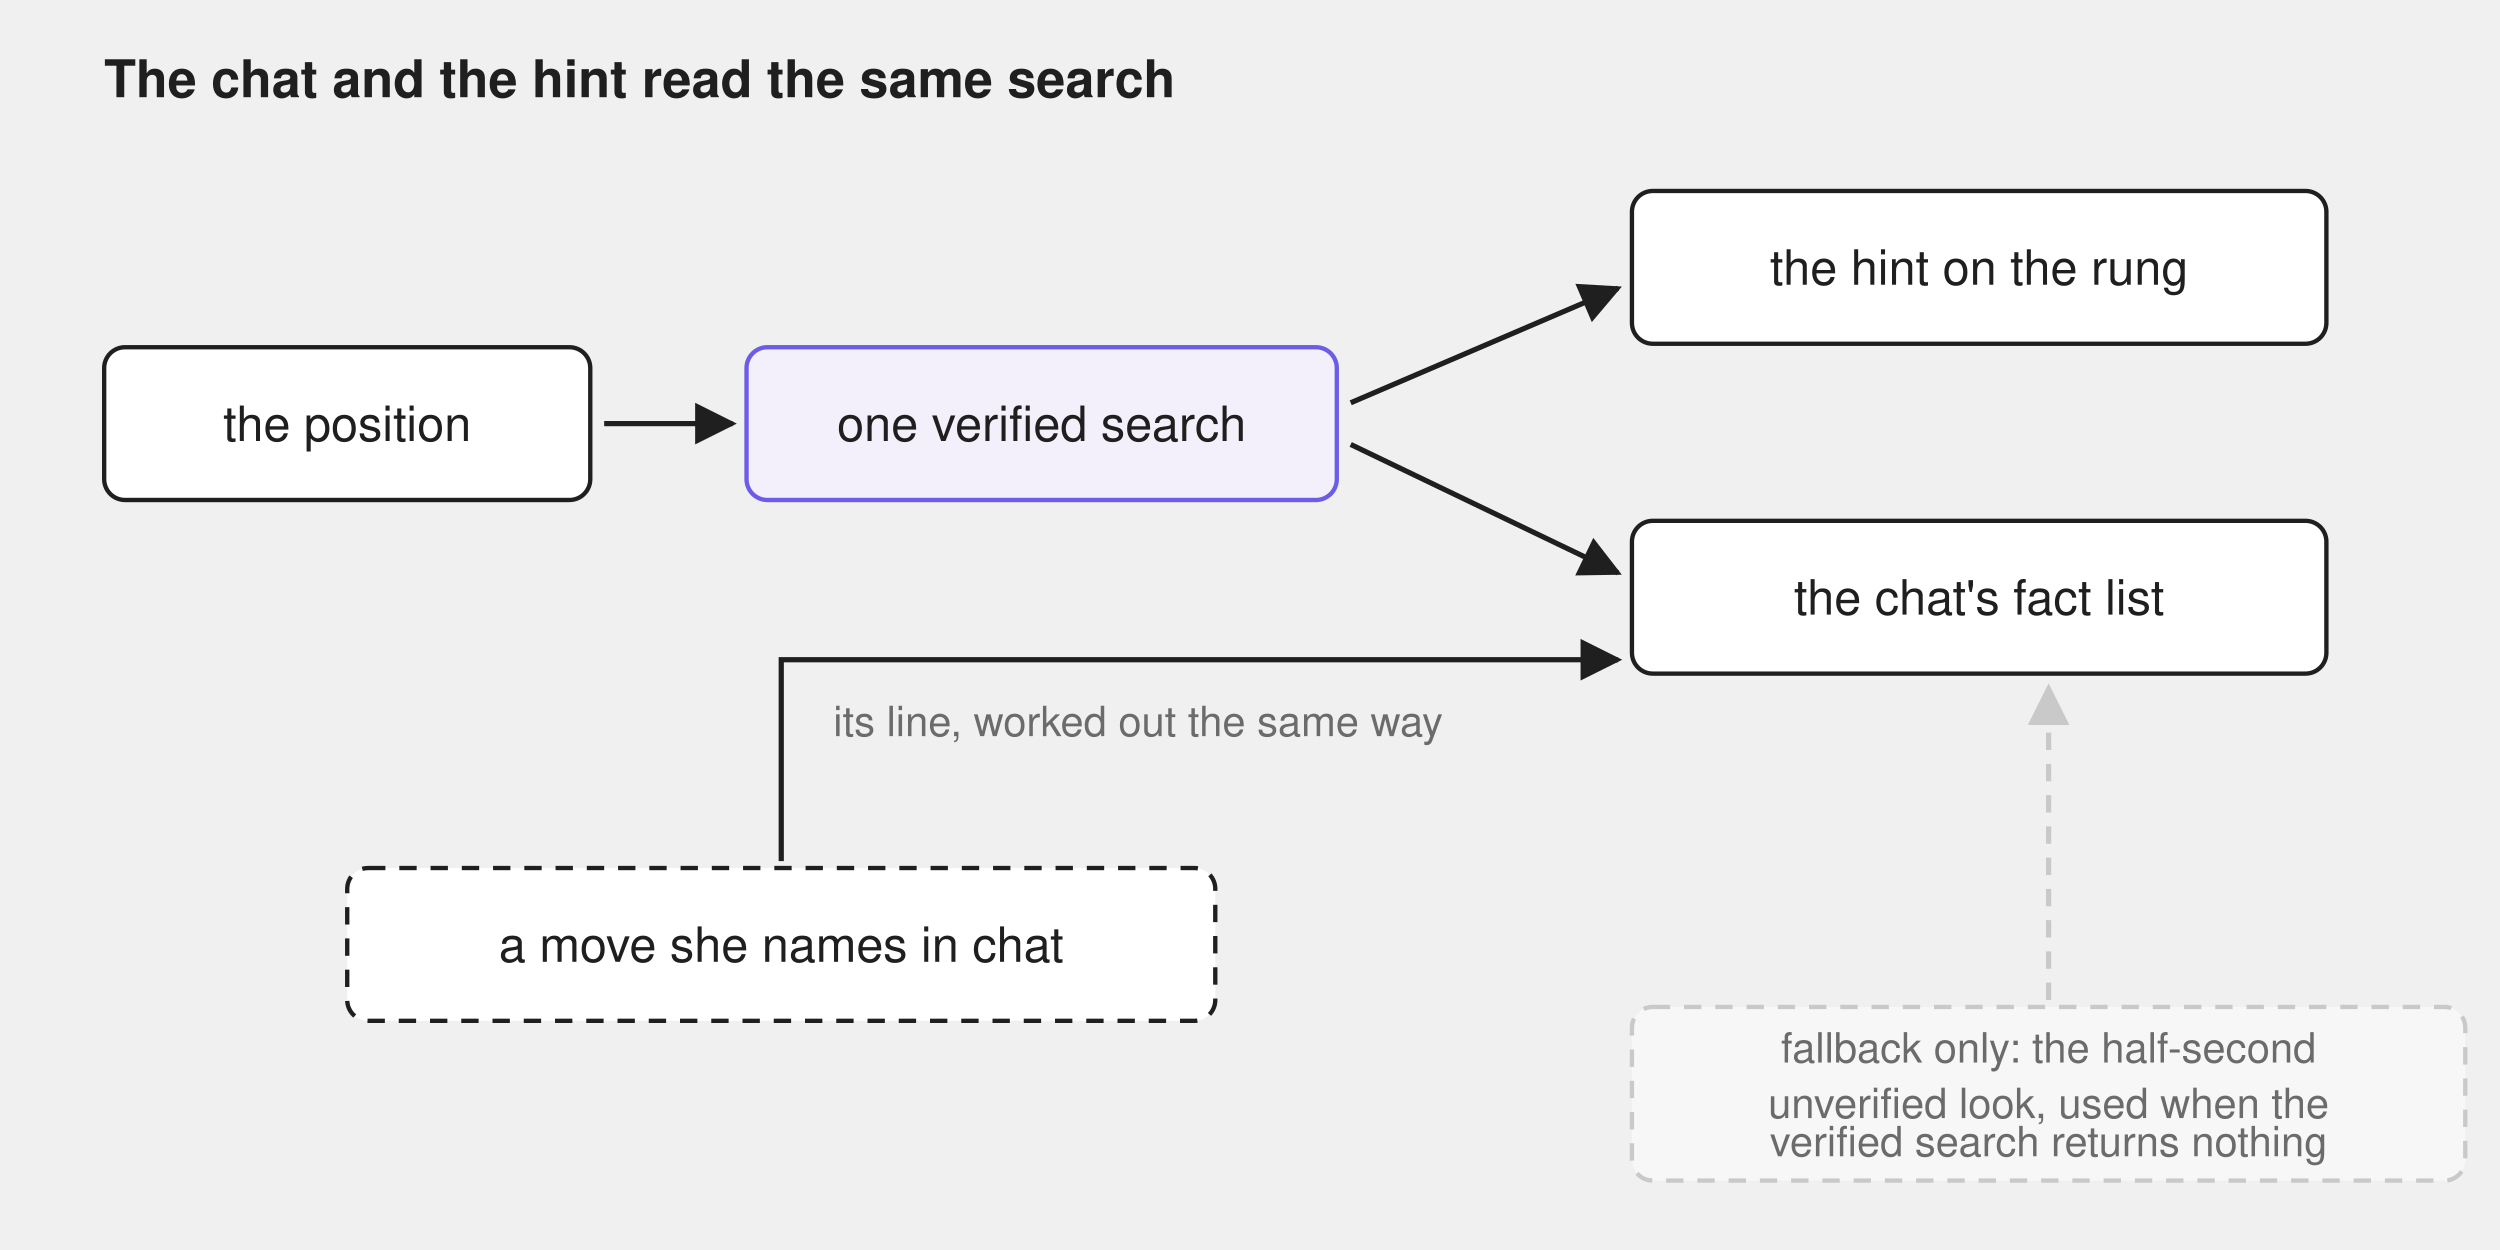
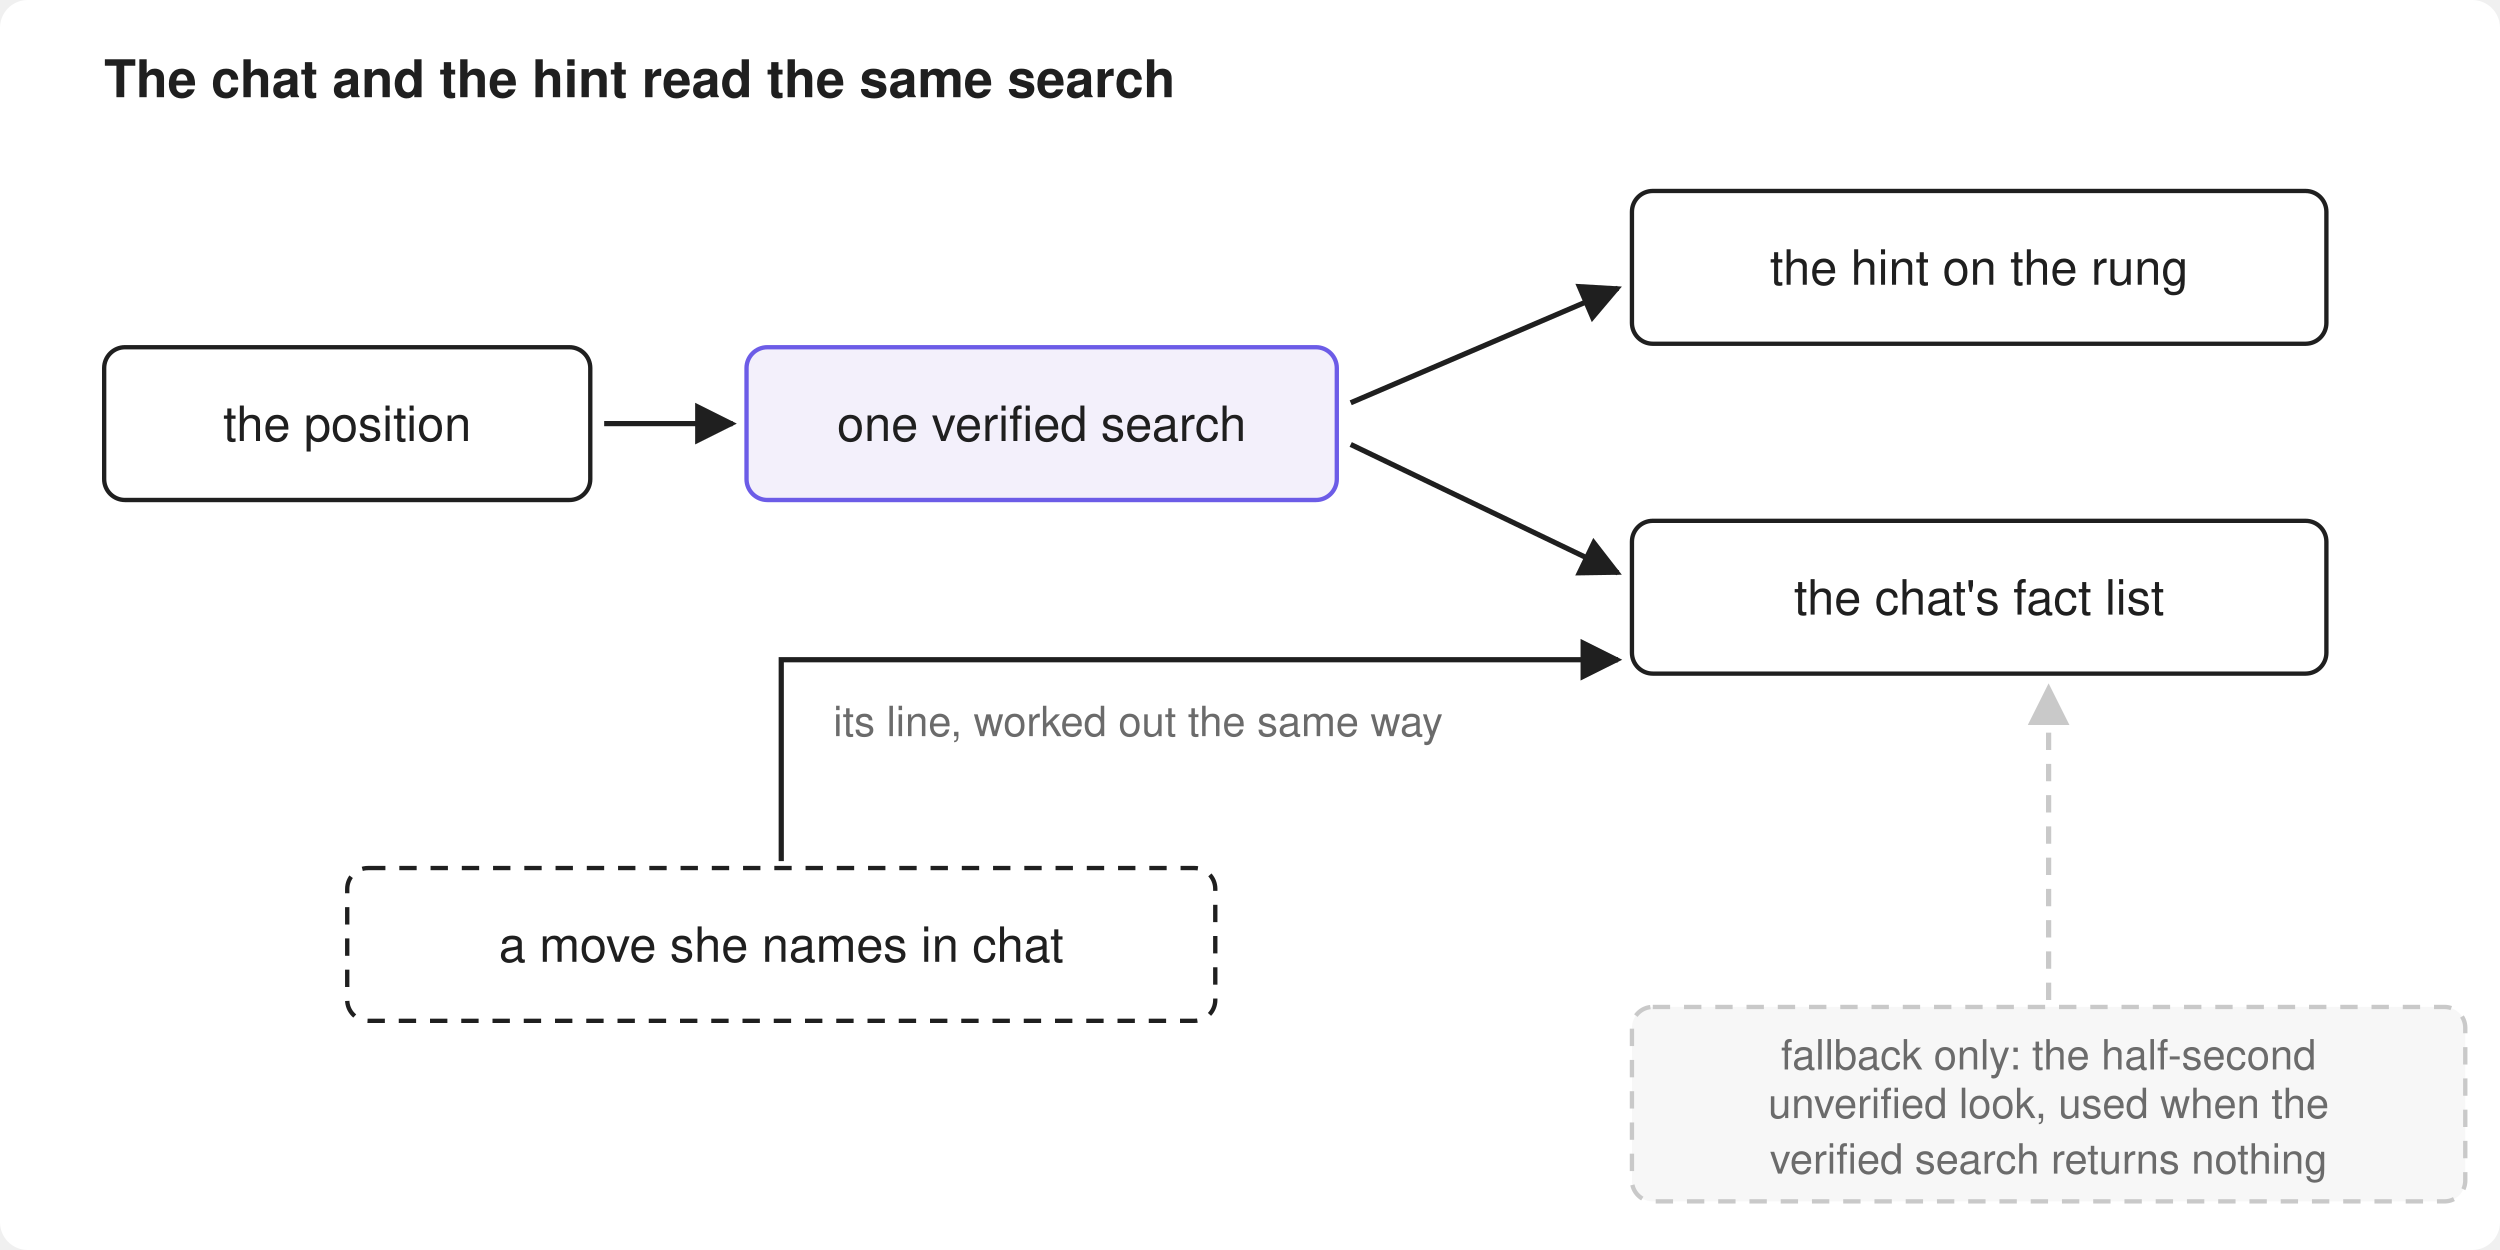
<svg xmlns="http://www.w3.org/2000/svg" viewBox="0 0 720 360" width="100%" role="img" aria-label="The position feeds one verified search. That one search feeds two consumers, the hint on the rung and the chat's fact list. A move she names in chat gets its line worked out the same way and joins the fact list. Fallback only: the half-second unverified look, used when the verified search returns nothing.">
+   <rect width="720" height="360" rx="8" fill="#ffffff" />
  <style>
  .t { font: 14px/1.3 -apple-system, "Segoe UI", Helvetica, Arial, sans-serif; fill: #1f1f1f; }
  .t-muted { font: 12px/1.3 -apple-system, "Segoe UI", Helvetica, Arial, sans-serif; fill: #6b6b6b; }
  .t-title { font: 600 15px/1.3 -apple-system, "Segoe UI", Helvetica, Arial, sans-serif; fill: #1f1f1f; }
  .box { fill: #ffffff; stroke: #1f1f1f; stroke-width: 1.25; rx: 6; }
  .box-soft { fill: #f3f0fb; stroke: #6c5ce7; stroke-width: 1.25; rx: 6; }
  .bar-before { fill: #c9c9c9; }
  .bar-after { fill: #6c5ce7; }
  .grid { stroke: #e5e5e5; stroke-width: 1; }
  .arrow { stroke: #1f1f1f; stroke-width: 1.5; fill: none; marker-end: url(#arrowhead); }
</style>
  <defs>
    <marker id="arrowhead" viewBox="0 0 10 10" refX="9" refY="5" markerWidth="8" markerHeight="8" orient="auto-start-reverse">
      <path d="M0,0 L10,5 L0,10 z" fill="#1f1f1f" />
    </marker>
    <marker id="arrowhead-muted" viewBox="0 0 10 10" refX="9" refY="5" markerWidth="8" markerHeight="8" orient="auto-start-reverse">
      <path d="M0,0 L10,5 L0,10 z" fill="#c9c9c9" />
    </marker>
  </defs>
  <text class="t-title" x="30" y="28">The chat and the hint read the same search</text>
  <rect class="box" x="30" y="100" width="140" height="44" />
  <text class="t" x="100" y="127" text-anchor="middle">the position</text>
  <rect class="box-soft" x="215" y="100" width="170" height="44" />
  <text class="t" x="300" y="127" text-anchor="middle">one verified search</text>
  <path class="arrow" d="M174,122 H211" />
  <rect class="box" x="470" y="55" width="200" height="44" />
  <text class="t" x="570" y="82" text-anchor="middle">the hint on the rung</text>
  <rect class="box" x="470" y="150" width="200" height="44" />
  <text class="t" x="570" y="177" text-anchor="middle">the chat's fact list</text>
  <path class="arrow" d="M389,116 L466,83" />
  <path class="arrow" d="M389,128 L466,165" />
  <rect class="box" x="100" y="250" width="250" height="44" stroke-dasharray="5 4" />
  <text class="t" x="225" y="277" text-anchor="middle">a move she names in chat</text>
  <path class="arrow" d="M225,248 V190 H466" />
  <text class="t-muted" x="240" y="212">its line, worked out the same way</text>
-   <rect x="470" y="290" width="240" height="50" rx="6" fill="#f7f7f7" stroke="#c9c9c9" stroke-width="1.25" stroke-dasharray="5 4" />
-   <text class="t-muted" x="590" y="306" text-anchor="middle">fallback only: the half-second</text>
+   <rect x="470" y="290" width="240" height="56" rx="6" fill="#f7f7f7" stroke="#c9c9c9" stroke-width="1.25" stroke-dasharray="5 4" />
+   <text class="t-muted" x="590" y="308" text-anchor="middle">fallback only: the half-second</text>
  <text class="t-muted" x="590" y="322" text-anchor="middle">unverified look, used when the</text>
-   <text class="t-muted" x="590" y="333" text-anchor="middle">verified search returns nothing</text>
+   <text class="t-muted" x="590" y="338" text-anchor="middle">verified search returns nothing</text>
  <path d="M590,288 V198" stroke="#c9c9c9" stroke-width="1.5" fill="none" stroke-dasharray="5 4" marker-end="url(#arrowhead-muted)" />
</svg>
